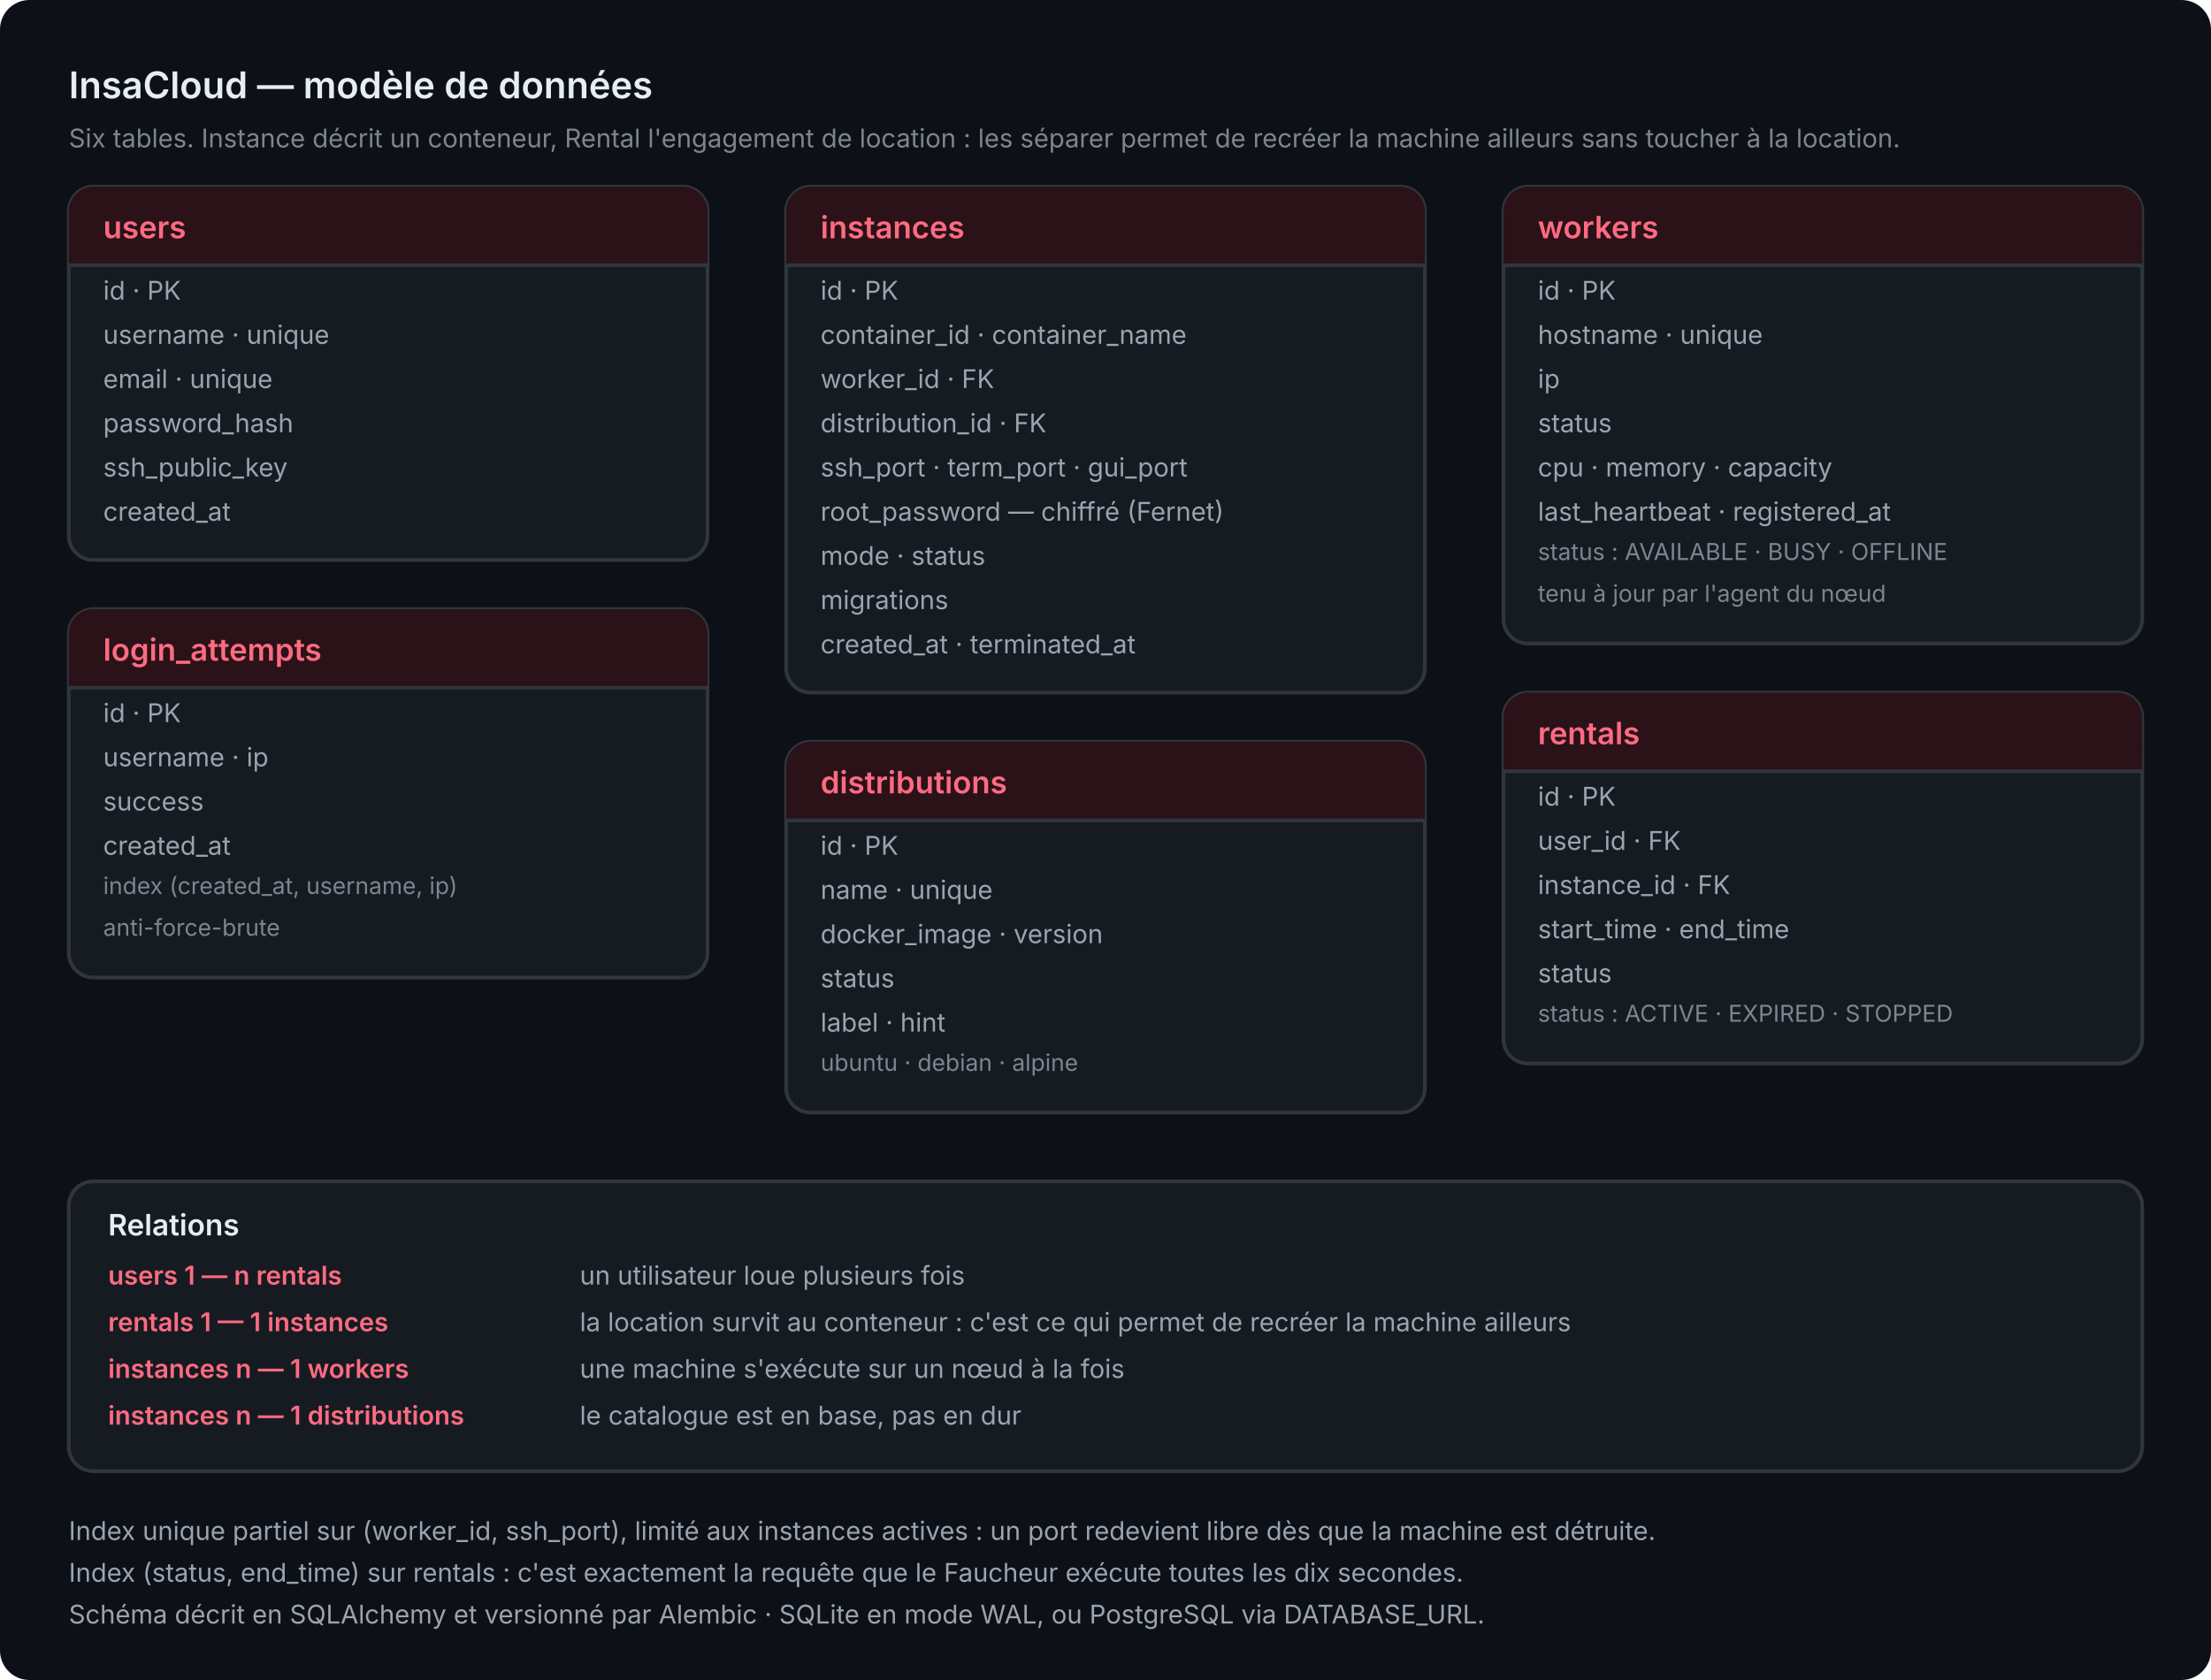
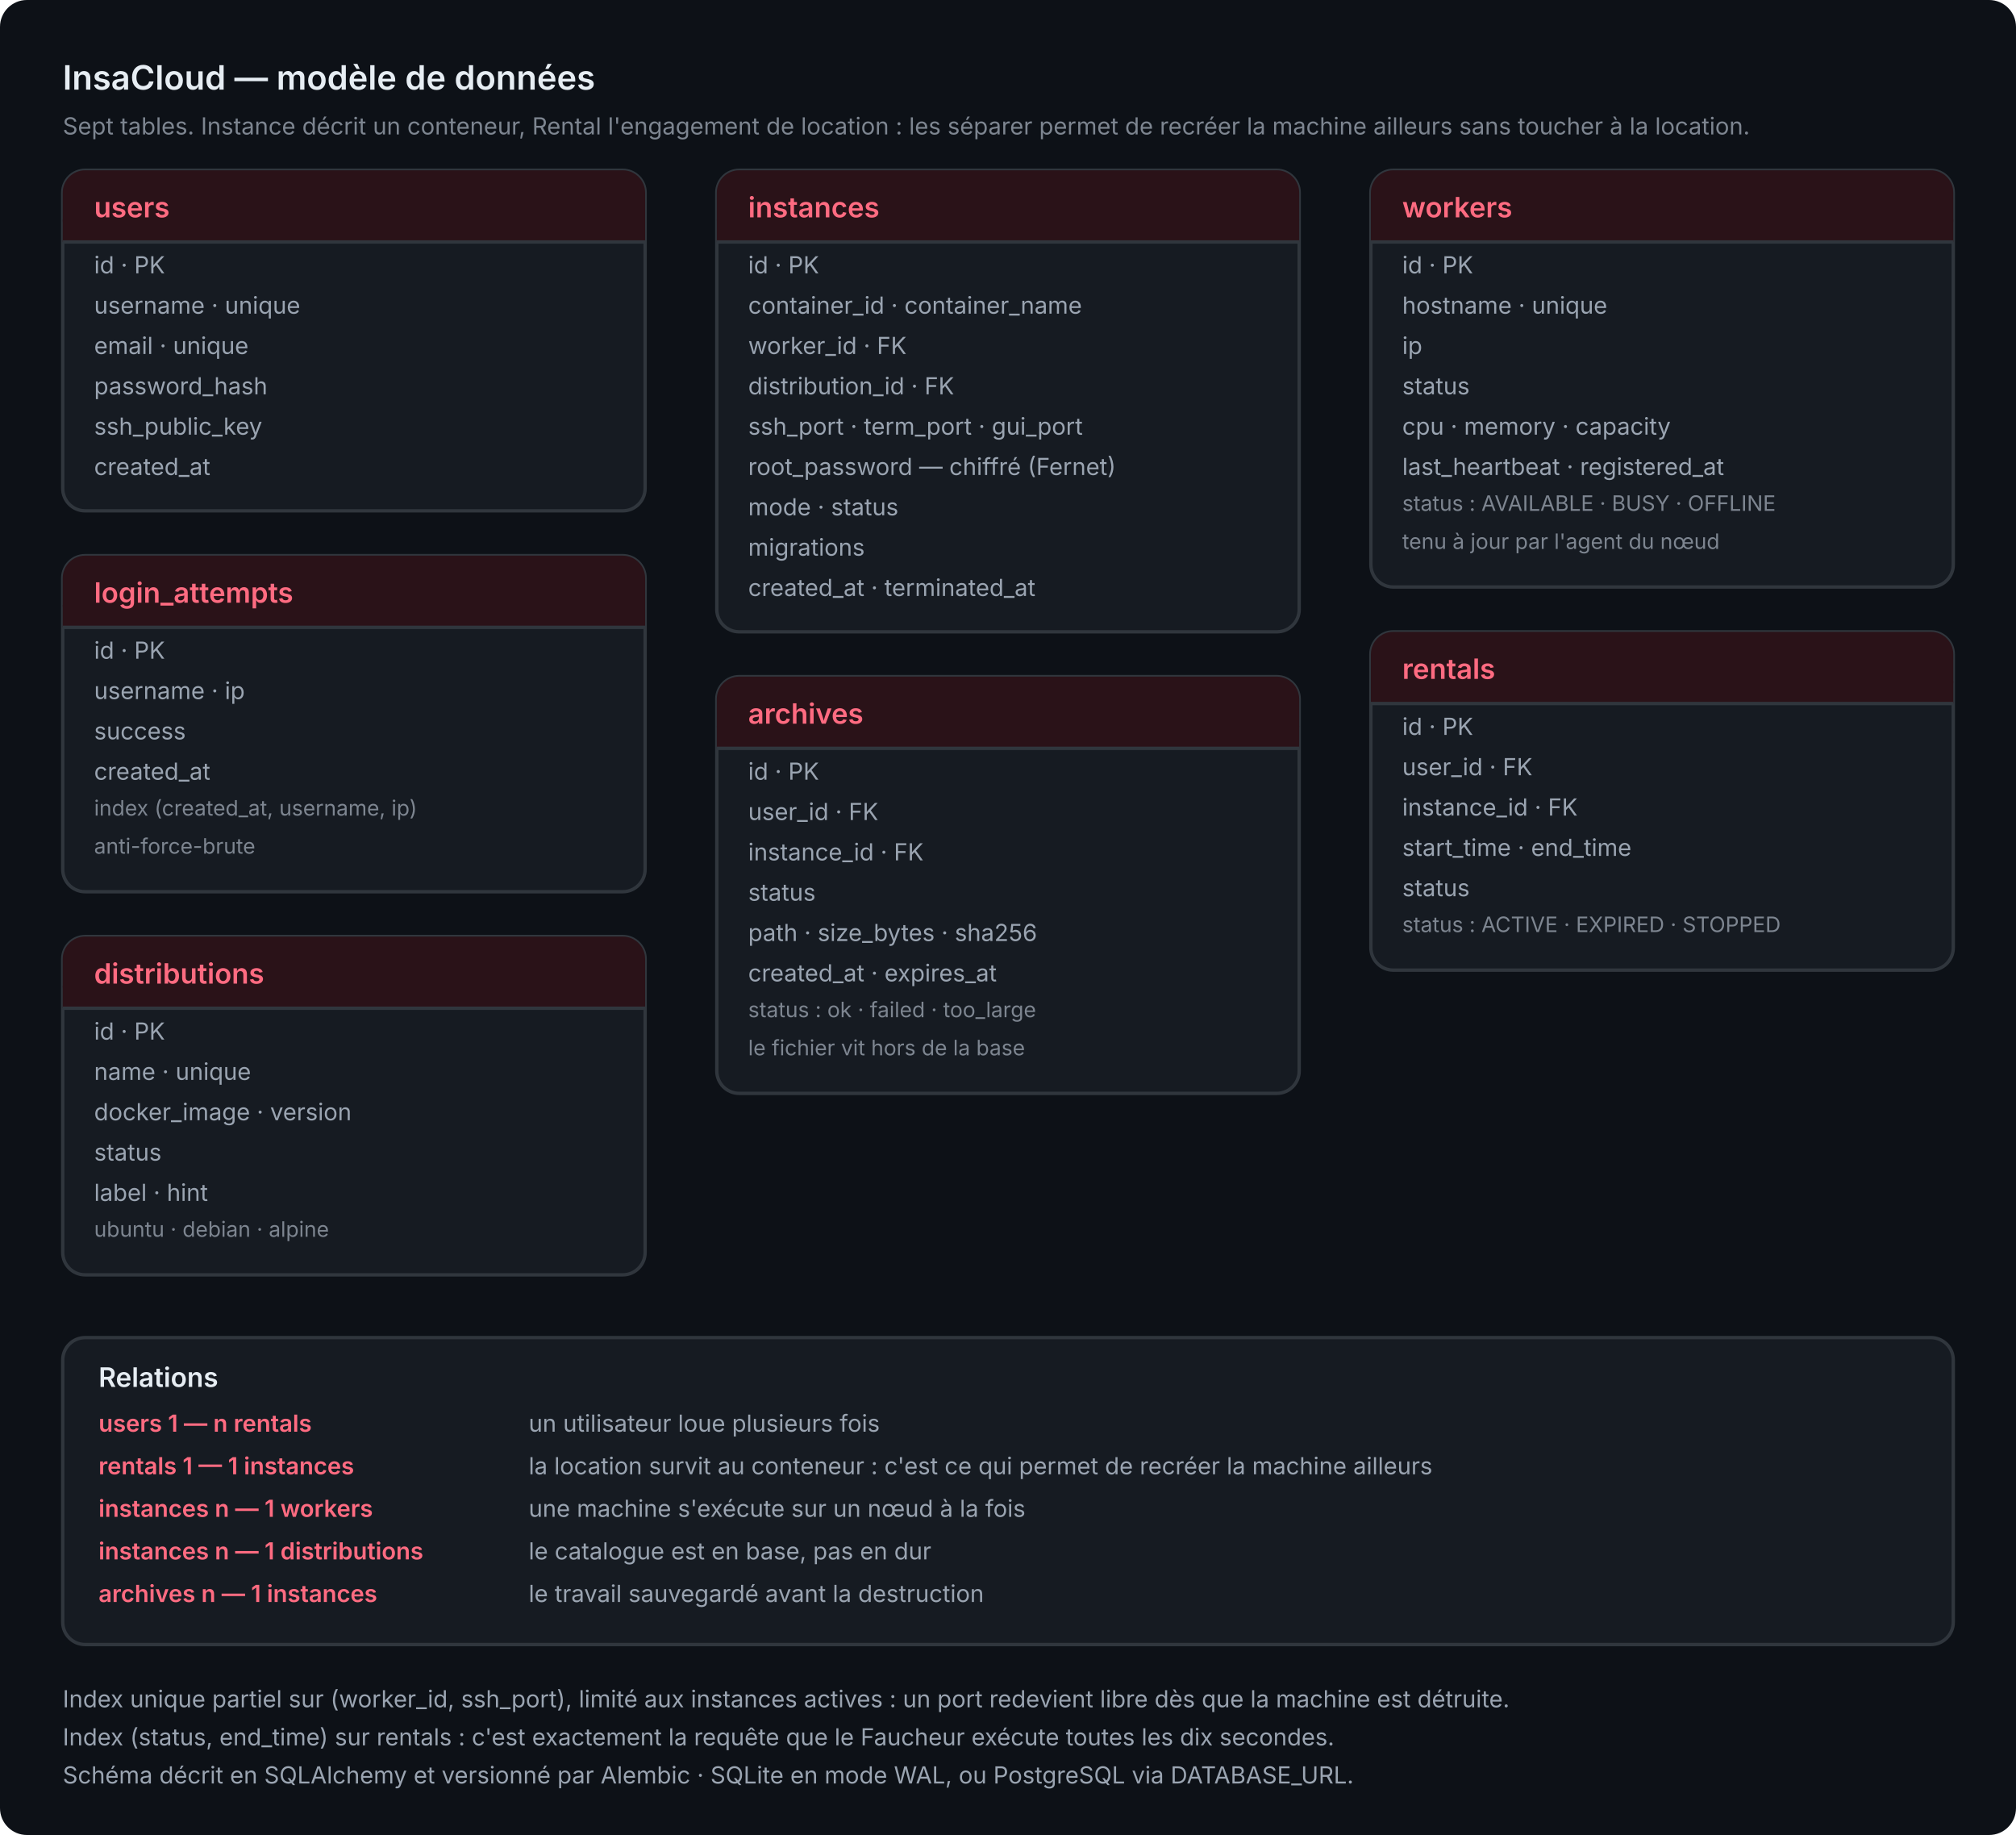
- <svg xmlns="http://www.w3.org/2000/svg" viewBox="0 0 900 684" width="900" height="684" role="img" aria-label="Modèle de données InsaCloud : six tables, dont Instance et Rental séparées pour permettre la reprise sur un autre nœud">
-   <rect width="900" height="684" rx="12" fill="#0d1117" />
+ <svg xmlns="http://www.w3.org/2000/svg" viewBox="0 0 900 819" width="900" height="819" role="img" aria-label="Modèle de données InsaCloud : sept tables, dont Instance et Rental séparées pour permettre la reprise sur un autre nœud">
+   <rect width="900" height="819" rx="12" fill="#0d1117" />
  <text x="28" y="40" font-family="-apple-system, BlinkMacSystemFont, 'Segoe UI', Inter, Roboto, sans-serif" font-size="15" font-weight="600" fill="#e6edf3">InsaCloud — modèle de données</text>
-   <text x="28" y="60" font-family="-apple-system, BlinkMacSystemFont, 'Segoe UI', Inter, Roboto, sans-serif" font-size="10.5" fill="#7d8590">Six tables. Instance décrit un conteneur, Rental l'engagement de location : les séparer permet de recréer la machine ailleurs sans toucher à la location.</text>
+   <text x="28" y="60" font-family="-apple-system, BlinkMacSystemFont, 'Segoe UI', Inter, Roboto, sans-serif" font-size="10.5" fill="#7d8590">Sept tables. Instance décrit un conteneur, Rental l'engagement de location : les séparer permet de recréer la machine ailleurs sans toucher à la location.</text>
  <rect x="28" y="76" width="260" height="152" rx="10" fill="#161b22" stroke="#30363d" stroke-width="1.5" />
  <rect x="28" y="76" width="260" height="32" rx="10" fill="#2a1218" />
  <rect x="28" y="98" width="260" height="10" fill="#2a1218" />
  <line x1="28" y1="108" x2="288" y2="108" stroke="#30363d" stroke-width="1.5" />
  <text x="42" y="97" font-family="-apple-system, BlinkMacSystemFont, 'Segoe UI', Inter, Roboto, sans-serif" font-size="12.5" font-weight="600" fill="#ff6b81">users</text>
  <text x="42" y="122" font-family="-apple-system, BlinkMacSystemFont, 'Segoe UI', Inter, Roboto, sans-serif" font-size="10.5" fill="#9aa4b1">id · PK</text>
  <text x="42" y="140" font-family="-apple-system, BlinkMacSystemFont, 'Segoe UI', Inter, Roboto, sans-serif" font-size="10.5" fill="#9aa4b1">username · unique</text>
  <text x="42" y="158" font-family="-apple-system, BlinkMacSystemFont, 'Segoe UI', Inter, Roboto, sans-serif" font-size="10.5" fill="#9aa4b1">email · unique</text>
  <text x="42" y="176" font-family="-apple-system, BlinkMacSystemFont, 'Segoe UI', Inter, Roboto, sans-serif" font-size="10.5" fill="#9aa4b1">password_hash</text>
  <text x="42" y="194" font-family="-apple-system, BlinkMacSystemFont, 'Segoe UI', Inter, Roboto, sans-serif" font-size="10.5" fill="#9aa4b1">ssh_public_key</text>
  <text x="42" y="212" font-family="-apple-system, BlinkMacSystemFont, 'Segoe UI', Inter, Roboto, sans-serif" font-size="10.5" fill="#9aa4b1">created_at</text>
  <rect x="28" y="248" width="260" height="150" rx="10" fill="#161b22" stroke="#30363d" stroke-width="1.5" />
  <rect x="28" y="248" width="260" height="32" rx="10" fill="#2a1218" />
  <rect x="28" y="270" width="260" height="10" fill="#2a1218" />
  <line x1="28" y1="280" x2="288" y2="280" stroke="#30363d" stroke-width="1.5" />
  <text x="42" y="269" font-family="-apple-system, BlinkMacSystemFont, 'Segoe UI', Inter, Roboto, sans-serif" font-size="12.5" font-weight="600" fill="#ff6b81">login_attempts</text>
  <text x="42" y="294" font-family="-apple-system, BlinkMacSystemFont, 'Segoe UI', Inter, Roboto, sans-serif" font-size="10.5" fill="#9aa4b1">id · PK</text>
  <text x="42" y="312" font-family="-apple-system, BlinkMacSystemFont, 'Segoe UI', Inter, Roboto, sans-serif" font-size="10.5" fill="#9aa4b1">username · ip</text>
  <text x="42" y="330" font-family="-apple-system, BlinkMacSystemFont, 'Segoe UI', Inter, Roboto, sans-serif" font-size="10.5" fill="#9aa4b1">success</text>
  <text x="42" y="348" font-family="-apple-system, BlinkMacSystemFont, 'Segoe UI', Inter, Roboto, sans-serif" font-size="10.5" fill="#9aa4b1">created_at</text>
  <text x="42" y="364" font-family="-apple-system, BlinkMacSystemFont, 'Segoe UI', Inter, Roboto, sans-serif" font-size="9.5" fill="#7d8590">index (created_at, username, ip)</text>
  <text x="42" y="381" font-family="-apple-system, BlinkMacSystemFont, 'Segoe UI', Inter, Roboto, sans-serif" font-size="9.5" fill="#7d8590">anti-force-brute</text>
  <rect x="320" y="76" width="260" height="206" rx="10" fill="#161b22" stroke="#30363d" stroke-width="1.5" />
  <rect x="320" y="76" width="260" height="32" rx="10" fill="#2a1218" />
  <rect x="320" y="98" width="260" height="10" fill="#2a1218" />
  <line x1="320" y1="108" x2="580" y2="108" stroke="#30363d" stroke-width="1.5" />
  <text x="334" y="97" font-family="-apple-system, BlinkMacSystemFont, 'Segoe UI', Inter, Roboto, sans-serif" font-size="12.5" font-weight="600" fill="#ff6b81">instances</text>
  <text x="334" y="122" font-family="-apple-system, BlinkMacSystemFont, 'Segoe UI', Inter, Roboto, sans-serif" font-size="10.5" fill="#9aa4b1">id · PK</text>
  <text x="334" y="140" font-family="-apple-system, BlinkMacSystemFont, 'Segoe UI', Inter, Roboto, sans-serif" font-size="10.5" fill="#9aa4b1">container_id · container_name</text>
  <text x="334" y="158" font-family="-apple-system, BlinkMacSystemFont, 'Segoe UI', Inter, Roboto, sans-serif" font-size="10.5" fill="#9aa4b1">worker_id · FK</text>
  <text x="334" y="176" font-family="-apple-system, BlinkMacSystemFont, 'Segoe UI', Inter, Roboto, sans-serif" font-size="10.5" fill="#9aa4b1">distribution_id · FK</text>
  <text x="334" y="194" font-family="-apple-system, BlinkMacSystemFont, 'Segoe UI', Inter, Roboto, sans-serif" font-size="10.5" fill="#9aa4b1">ssh_port · term_port · gui_port</text>
  <text x="334" y="212" font-family="-apple-system, BlinkMacSystemFont, 'Segoe UI', Inter, Roboto, sans-serif" font-size="10.5" fill="#9aa4b1">root_password — chiffré (Fernet)</text>
  <text x="334" y="230" font-family="-apple-system, BlinkMacSystemFont, 'Segoe UI', Inter, Roboto, sans-serif" font-size="10.5" fill="#9aa4b1">mode · status</text>
  <text x="334" y="248" font-family="-apple-system, BlinkMacSystemFont, 'Segoe UI', Inter, Roboto, sans-serif" font-size="10.5" fill="#9aa4b1">migrations</text>
  <text x="334" y="266" font-family="-apple-system, BlinkMacSystemFont, 'Segoe UI', Inter, Roboto, sans-serif" font-size="10.5" fill="#9aa4b1">created_at · terminated_at</text>
-   <rect x="320" y="302" width="260" height="151" rx="10" fill="#161b22" stroke="#30363d" stroke-width="1.5" />
-   <rect x="320" y="302" width="260" height="32" rx="10" fill="#2a1218" />
-   <rect x="320" y="324" width="260" height="10" fill="#2a1218" />
-   <line x1="320" y1="334" x2="580" y2="334" stroke="#30363d" stroke-width="1.5" />
-   <text x="334" y="323" font-family="-apple-system, BlinkMacSystemFont, 'Segoe UI', Inter, Roboto, sans-serif" font-size="12.5" font-weight="600" fill="#ff6b81">distributions</text>
-   <text x="334" y="348" font-family="-apple-system, BlinkMacSystemFont, 'Segoe UI', Inter, Roboto, sans-serif" font-size="10.5" fill="#9aa4b1">id · PK</text>
-   <text x="334" y="366" font-family="-apple-system, BlinkMacSystemFont, 'Segoe UI', Inter, Roboto, sans-serif" font-size="10.5" fill="#9aa4b1">name · unique</text>
-   <text x="334" y="384" font-family="-apple-system, BlinkMacSystemFont, 'Segoe UI', Inter, Roboto, sans-serif" font-size="10.5" fill="#9aa4b1">docker_image · version</text>
-   <text x="334" y="402" font-family="-apple-system, BlinkMacSystemFont, 'Segoe UI', Inter, Roboto, sans-serif" font-size="10.5" fill="#9aa4b1">status</text>
-   <text x="334" y="420" font-family="-apple-system, BlinkMacSystemFont, 'Segoe UI', Inter, Roboto, sans-serif" font-size="10.5" fill="#9aa4b1">label · hint</text>
-   <text x="334" y="436" font-family="-apple-system, BlinkMacSystemFont, 'Segoe UI', Inter, Roboto, sans-serif" font-size="9.5" fill="#7d8590">ubuntu · debian · alpine</text>
+   <rect x="28" y="418" width="260" height="151" rx="10" fill="#161b22" stroke="#30363d" stroke-width="1.5" />
+   <rect x="28" y="418" width="260" height="32" rx="10" fill="#2a1218" />
+   <rect x="28" y="440" width="260" height="10" fill="#2a1218" />
+   <line x1="28" y1="450" x2="288" y2="450" stroke="#30363d" stroke-width="1.5" />
+   <text x="42" y="439" font-family="-apple-system, BlinkMacSystemFont, 'Segoe UI', Inter, Roboto, sans-serif" font-size="12.5" font-weight="600" fill="#ff6b81">distributions</text>
+   <text x="42" y="464" font-family="-apple-system, BlinkMacSystemFont, 'Segoe UI', Inter, Roboto, sans-serif" font-size="10.5" fill="#9aa4b1">id · PK</text>
+   <text x="42" y="482" font-family="-apple-system, BlinkMacSystemFont, 'Segoe UI', Inter, Roboto, sans-serif" font-size="10.5" fill="#9aa4b1">name · unique</text>
+   <text x="42" y="500" font-family="-apple-system, BlinkMacSystemFont, 'Segoe UI', Inter, Roboto, sans-serif" font-size="10.5" fill="#9aa4b1">docker_image · version</text>
+   <text x="42" y="518" font-family="-apple-system, BlinkMacSystemFont, 'Segoe UI', Inter, Roboto, sans-serif" font-size="10.5" fill="#9aa4b1">status</text>
+   <text x="42" y="536" font-family="-apple-system, BlinkMacSystemFont, 'Segoe UI', Inter, Roboto, sans-serif" font-size="10.5" fill="#9aa4b1">label · hint</text>
+   <text x="42" y="552" font-family="-apple-system, BlinkMacSystemFont, 'Segoe UI', Inter, Roboto, sans-serif" font-size="9.5" fill="#7d8590">ubuntu · debian · alpine</text>
  <rect x="612" y="76" width="260" height="186" rx="10" fill="#161b22" stroke="#30363d" stroke-width="1.5" />
  <rect x="612" y="76" width="260" height="32" rx="10" fill="#2a1218" />
  <rect x="612" y="98" width="260" height="10" fill="#2a1218" />
  <line x1="612" y1="108" x2="872" y2="108" stroke="#30363d" stroke-width="1.5" />
  <text x="626" y="97" font-family="-apple-system, BlinkMacSystemFont, 'Segoe UI', Inter, Roboto, sans-serif" font-size="12.5" font-weight="600" fill="#ff6b81">workers</text>
  <text x="626" y="122" font-family="-apple-system, BlinkMacSystemFont, 'Segoe UI', Inter, Roboto, sans-serif" font-size="10.5" fill="#9aa4b1">id · PK</text>
  <text x="626" y="140" font-family="-apple-system, BlinkMacSystemFont, 'Segoe UI', Inter, Roboto, sans-serif" font-size="10.5" fill="#9aa4b1">hostname · unique</text>
  <text x="626" y="158" font-family="-apple-system, BlinkMacSystemFont, 'Segoe UI', Inter, Roboto, sans-serif" font-size="10.5" fill="#9aa4b1">ip</text>
  <text x="626" y="176" font-family="-apple-system, BlinkMacSystemFont, 'Segoe UI', Inter, Roboto, sans-serif" font-size="10.5" fill="#9aa4b1">status</text>
  <text x="626" y="194" font-family="-apple-system, BlinkMacSystemFont, 'Segoe UI', Inter, Roboto, sans-serif" font-size="10.5" fill="#9aa4b1">cpu · memory · capacity</text>
  <text x="626" y="212" font-family="-apple-system, BlinkMacSystemFont, 'Segoe UI', Inter, Roboto, sans-serif" font-size="10.5" fill="#9aa4b1">last_heartbeat · registered_at</text>
  <text x="626" y="228" font-family="-apple-system, BlinkMacSystemFont, 'Segoe UI', Inter, Roboto, sans-serif" font-size="9.5" fill="#7d8590">status : AVAILABLE · BUSY · OFFLINE</text>
  <text x="626" y="245" font-family="-apple-system, BlinkMacSystemFont, 'Segoe UI', Inter, Roboto, sans-serif" font-size="9.5" fill="#7d8590">tenu à jour par l'agent du nœud</text>
  <rect x="612" y="282" width="260" height="151" rx="10" fill="#161b22" stroke="#30363d" stroke-width="1.5" />
  <rect x="612" y="282" width="260" height="32" rx="10" fill="#2a1218" />
  <rect x="612" y="304" width="260" height="10" fill="#2a1218" />
  <line x1="612" y1="314" x2="872" y2="314" stroke="#30363d" stroke-width="1.5" />
  <text x="626" y="303" font-family="-apple-system, BlinkMacSystemFont, 'Segoe UI', Inter, Roboto, sans-serif" font-size="12.5" font-weight="600" fill="#ff6b81">rentals</text>
  <text x="626" y="328" font-family="-apple-system, BlinkMacSystemFont, 'Segoe UI', Inter, Roboto, sans-serif" font-size="10.5" fill="#9aa4b1">id · PK</text>
  <text x="626" y="346" font-family="-apple-system, BlinkMacSystemFont, 'Segoe UI', Inter, Roboto, sans-serif" font-size="10.5" fill="#9aa4b1">user_id · FK</text>
  <text x="626" y="364" font-family="-apple-system, BlinkMacSystemFont, 'Segoe UI', Inter, Roboto, sans-serif" font-size="10.5" fill="#9aa4b1">instance_id · FK</text>
  <text x="626" y="382" font-family="-apple-system, BlinkMacSystemFont, 'Segoe UI', Inter, Roboto, sans-serif" font-size="10.5" fill="#9aa4b1">start_time · end_time</text>
  <text x="626" y="400" font-family="-apple-system, BlinkMacSystemFont, 'Segoe UI', Inter, Roboto, sans-serif" font-size="10.5" fill="#9aa4b1">status</text>
  <text x="626" y="416" font-family="-apple-system, BlinkMacSystemFont, 'Segoe UI', Inter, Roboto, sans-serif" font-size="9.5" fill="#7d8590">status : ACTIVE · EXPIRED · STOPPED</text>
-   <rect x="28" y="481" width="844" height="118" rx="10" fill="#161b22" stroke="#30363d" stroke-width="1.5" />
-   <text x="44" y="503" font-family="-apple-system, BlinkMacSystemFont, 'Segoe UI', Inter, Roboto, sans-serif" font-size="12" font-weight="600" fill="#e6edf3">Relations</text>
-   <text x="44" y="523" font-family="-apple-system, BlinkMacSystemFont, 'Segoe UI', Inter, Roboto, sans-serif" font-size="10.5" font-weight="600" fill="#ff6b81">users  1 — n  rentals</text>
-   <text x="236" y="523" font-family="-apple-system, BlinkMacSystemFont, 'Segoe UI', Inter, Roboto, sans-serif" font-size="10.5" fill="#9aa4b1">un utilisateur loue plusieurs fois</text>
-   <text x="44" y="542" font-family="-apple-system, BlinkMacSystemFont, 'Segoe UI', Inter, Roboto, sans-serif" font-size="10.5" font-weight="600" fill="#ff6b81">rentals  1 — 1  instances</text>
-   <text x="236" y="542" font-family="-apple-system, BlinkMacSystemFont, 'Segoe UI', Inter, Roboto, sans-serif" font-size="10.5" fill="#9aa4b1">la location survit au conteneur : c'est ce qui permet de recréer la machine ailleurs</text>
-   <text x="44" y="561" font-family="-apple-system, BlinkMacSystemFont, 'Segoe UI', Inter, Roboto, sans-serif" font-size="10.5" font-weight="600" fill="#ff6b81">instances  n — 1  workers</text>
-   <text x="236" y="561" font-family="-apple-system, BlinkMacSystemFont, 'Segoe UI', Inter, Roboto, sans-serif" font-size="10.5" fill="#9aa4b1">une machine s'exécute sur un nœud à la fois</text>
-   <text x="44" y="580" font-family="-apple-system, BlinkMacSystemFont, 'Segoe UI', Inter, Roboto, sans-serif" font-size="10.5" font-weight="600" fill="#ff6b81">instances  n — 1  distributions</text>
-   <text x="236" y="580" font-family="-apple-system, BlinkMacSystemFont, 'Segoe UI', Inter, Roboto, sans-serif" font-size="10.5" fill="#9aa4b1">le catalogue est en base, pas en dur</text>
-   <text x="28" y="627" font-family="-apple-system, BlinkMacSystemFont, 'Segoe UI', Inter, Roboto, sans-serif" font-size="10.5" fill="#9aa4b1">Index unique partiel sur (worker_id, ssh_port), limité aux instances actives : un port redevient libre dès que la machine est détruite.</text>
-   <text x="28" y="644" font-family="-apple-system, BlinkMacSystemFont, 'Segoe UI', Inter, Roboto, sans-serif" font-size="10.5" fill="#9aa4b1">Index (status, end_time) sur rentals : c'est exactement la requête que le Faucheur exécute toutes les dix secondes.</text>
-   <text x="28" y="661" font-family="-apple-system, BlinkMacSystemFont, 'Segoe UI', Inter, Roboto, sans-serif" font-size="10.5" fill="#9aa4b1">Schéma décrit en SQLAlchemy et versionné par Alembic · SQLite en mode WAL, ou PostgreSQL via DATABASE_URL.</text>
+   <rect x="320" y="302" width="260" height="186" rx="10" fill="#161b22" stroke="#30363d" stroke-width="1.5" />
+   <rect x="320" y="302" width="260" height="32" rx="10" fill="#2a1218" />
+   <rect x="320" y="324" width="260" height="10" fill="#2a1218" />
+   <line x1="320" y1="334" x2="580" y2="334" stroke="#30363d" stroke-width="1.5" />
+   <text x="334" y="323" font-family="-apple-system, BlinkMacSystemFont, 'Segoe UI', Inter, Roboto, sans-serif" font-size="12.5" font-weight="600" fill="#ff6b81">archives</text>
+   <text x="334" y="348" font-family="-apple-system, BlinkMacSystemFont, 'Segoe UI', Inter, Roboto, sans-serif" font-size="10.5" fill="#9aa4b1">id · PK</text>
+   <text x="334" y="366" font-family="-apple-system, BlinkMacSystemFont, 'Segoe UI', Inter, Roboto, sans-serif" font-size="10.5" fill="#9aa4b1">user_id · FK</text>
+   <text x="334" y="384" font-family="-apple-system, BlinkMacSystemFont, 'Segoe UI', Inter, Roboto, sans-serif" font-size="10.5" fill="#9aa4b1">instance_id · FK</text>
+   <text x="334" y="402" font-family="-apple-system, BlinkMacSystemFont, 'Segoe UI', Inter, Roboto, sans-serif" font-size="10.5" fill="#9aa4b1">status</text>
+   <text x="334" y="420" font-family="-apple-system, BlinkMacSystemFont, 'Segoe UI', Inter, Roboto, sans-serif" font-size="10.5" fill="#9aa4b1">path · size_bytes · sha256</text>
+   <text x="334" y="438" font-family="-apple-system, BlinkMacSystemFont, 'Segoe UI', Inter, Roboto, sans-serif" font-size="10.5" fill="#9aa4b1">created_at · expires_at</text>
+   <text x="334" y="454" font-family="-apple-system, BlinkMacSystemFont, 'Segoe UI', Inter, Roboto, sans-serif" font-size="9.5" fill="#7d8590">status : ok · failed · too_large</text>
+   <text x="334" y="471" font-family="-apple-system, BlinkMacSystemFont, 'Segoe UI', Inter, Roboto, sans-serif" font-size="9.5" fill="#7d8590">le fichier vit hors de la base</text>
+   <rect x="28" y="597" width="844" height="137" rx="10" fill="#161b22" stroke="#30363d" stroke-width="1.5" />
+   <text x="44" y="619" font-family="-apple-system, BlinkMacSystemFont, 'Segoe UI', Inter, Roboto, sans-serif" font-size="12" font-weight="600" fill="#e6edf3">Relations</text>
+   <text x="44" y="639" font-family="-apple-system, BlinkMacSystemFont, 'Segoe UI', Inter, Roboto, sans-serif" font-size="10.5" font-weight="600" fill="#ff6b81">users  1 — n  rentals</text>
+   <text x="236" y="639" font-family="-apple-system, BlinkMacSystemFont, 'Segoe UI', Inter, Roboto, sans-serif" font-size="10.5" fill="#9aa4b1">un utilisateur loue plusieurs fois</text>
+   <text x="44" y="658" font-family="-apple-system, BlinkMacSystemFont, 'Segoe UI', Inter, Roboto, sans-serif" font-size="10.5" font-weight="600" fill="#ff6b81">rentals  1 — 1  instances</text>
+   <text x="236" y="658" font-family="-apple-system, BlinkMacSystemFont, 'Segoe UI', Inter, Roboto, sans-serif" font-size="10.5" fill="#9aa4b1">la location survit au conteneur : c'est ce qui permet de recréer la machine ailleurs</text>
+   <text x="44" y="677" font-family="-apple-system, BlinkMacSystemFont, 'Segoe UI', Inter, Roboto, sans-serif" font-size="10.5" font-weight="600" fill="#ff6b81">instances  n — 1  workers</text>
+   <text x="236" y="677" font-family="-apple-system, BlinkMacSystemFont, 'Segoe UI', Inter, Roboto, sans-serif" font-size="10.5" fill="#9aa4b1">une machine s'exécute sur un nœud à la fois</text>
+   <text x="44" y="696" font-family="-apple-system, BlinkMacSystemFont, 'Segoe UI', Inter, Roboto, sans-serif" font-size="10.5" font-weight="600" fill="#ff6b81">instances  n — 1  distributions</text>
+   <text x="236" y="696" font-family="-apple-system, BlinkMacSystemFont, 'Segoe UI', Inter, Roboto, sans-serif" font-size="10.5" fill="#9aa4b1">le catalogue est en base, pas en dur</text>
+   <text x="44" y="715" font-family="-apple-system, BlinkMacSystemFont, 'Segoe UI', Inter, Roboto, sans-serif" font-size="10.5" font-weight="600" fill="#ff6b81">archives  n — 1  instances</text>
+   <text x="236" y="715" font-family="-apple-system, BlinkMacSystemFont, 'Segoe UI', Inter, Roboto, sans-serif" font-size="10.5" fill="#9aa4b1">le travail sauvegardé avant la destruction</text>
+   <text x="28" y="762" font-family="-apple-system, BlinkMacSystemFont, 'Segoe UI', Inter, Roboto, sans-serif" font-size="10.5" fill="#9aa4b1">Index unique partiel sur (worker_id, ssh_port), limité aux instances actives : un port redevient libre dès que la machine est détruite.</text>
+   <text x="28" y="779" font-family="-apple-system, BlinkMacSystemFont, 'Segoe UI', Inter, Roboto, sans-serif" font-size="10.5" fill="#9aa4b1">Index (status, end_time) sur rentals : c'est exactement la requête que le Faucheur exécute toutes les dix secondes.</text>
+   <text x="28" y="796" font-family="-apple-system, BlinkMacSystemFont, 'Segoe UI', Inter, Roboto, sans-serif" font-size="10.5" fill="#9aa4b1">Schéma décrit en SQLAlchemy et versionné par Alembic · SQLite en mode WAL, ou PostgreSQL via DATABASE_URL.</text>
</svg>
